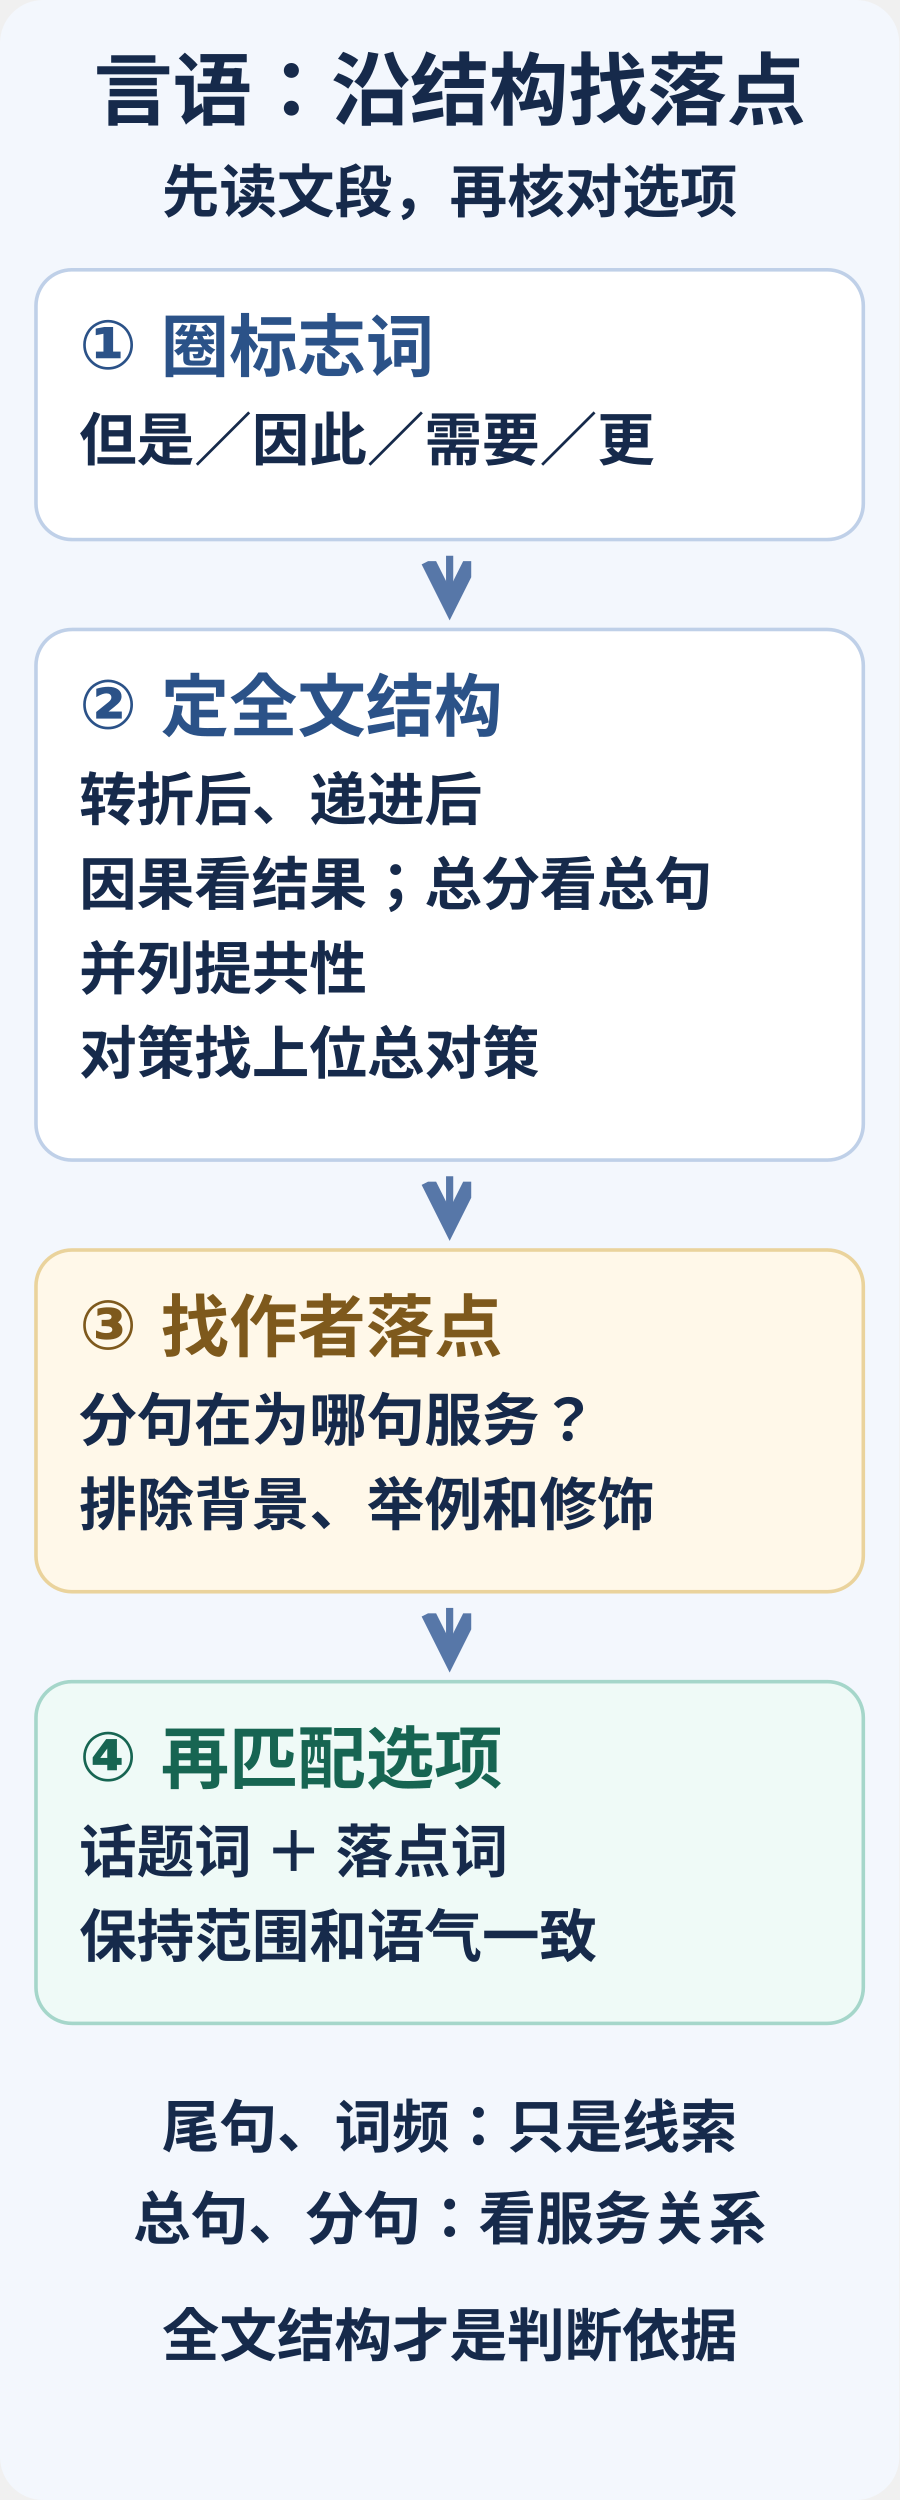
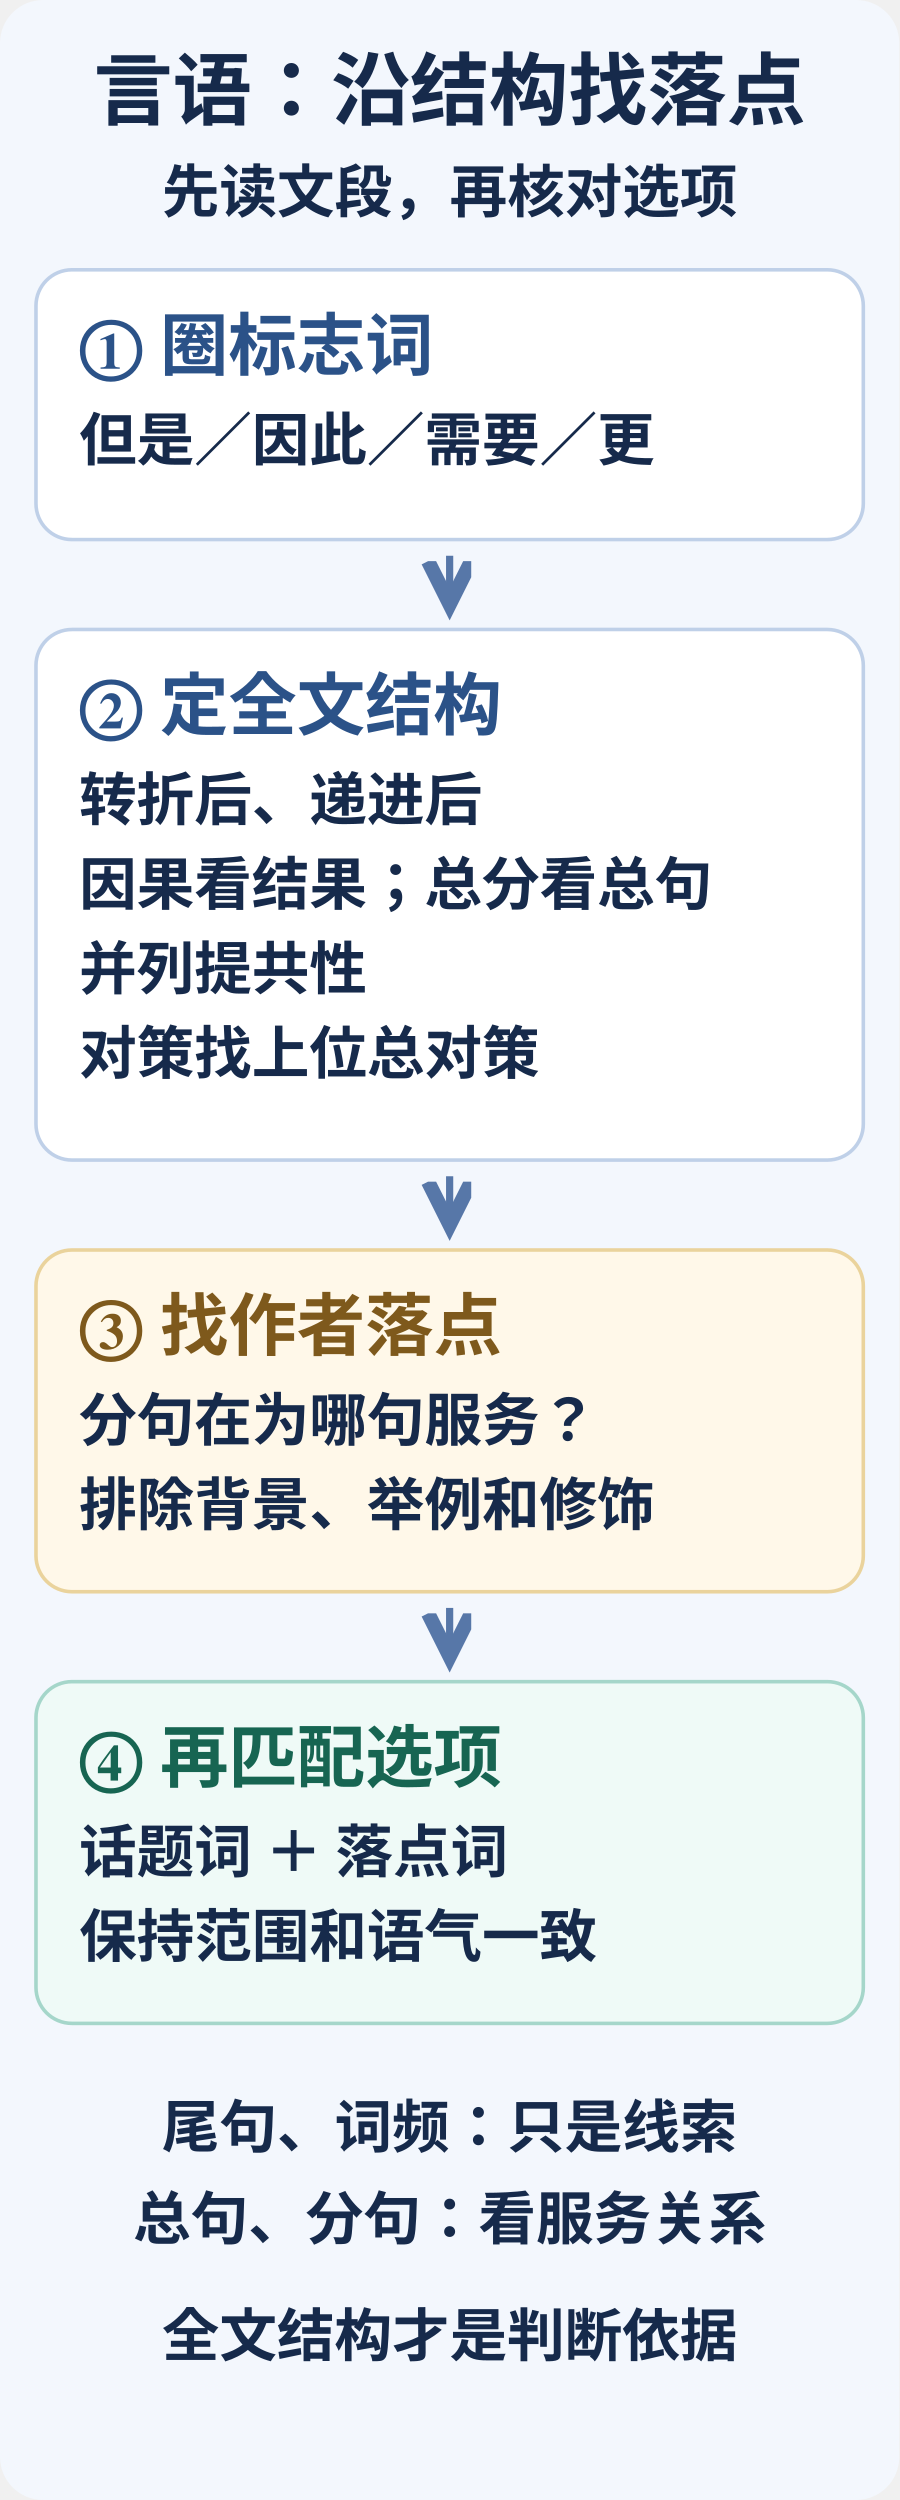
<svg xmlns="http://www.w3.org/2000/svg" width="500" height="1390" viewBox="0 0 500 1390" role="img" aria-labelledby="title desc">
  <defs>
    <marker id="arrow" markerWidth="10" markerHeight="10" refX="6" refY="3" orient="auto">
      <path d="M0 0 L6 3 L0 6" fill="none" stroke="#5777a8" stroke-width="2" />
    </marker>
  </defs>
  <rect width="500" height="1390" rx="24" fill="#f3f7fd" />
-   <g font-family="Microsoft YaHei, PingFang SC, sans-serif" fill="#162a4b">
+   <g font-family="'Times New Roman', 'KaiTi', '楷体', 'STKaiti', 'Kaiti SC', serif" fill="#162a4b">
    <text x="250" y="66" font-size="44" font-weight="700" text-anchor="middle" fill="#162a4b">言语：沿结构找落点</text>
    <text x="250" y="118" font-size="32" font-weight="600" text-anchor="middle" fill="#162a4b">先读文段，再核对选项</text>
    <rect x="20" y="150" width="460" height="150" rx="20" fill="#fff" stroke="#bfd0e8" stroke-width="2" />
    <text x="44" y="205" font-size="38" font-weight="700" text-anchor="start" fill="#2b5288">① 圈标志词</text>
    <text x="44" y="256" font-size="32" font-weight="600" text-anchor="start" fill="#162a4b">但是／因此／需要／更</text>
    <path d="M250 309 V336" fill="none" stroke="#5777a8" stroke-width="4" marker-end="url(#arrow)" />
    <rect x="20" y="350" width="460" height="295" rx="20" fill="#fff" stroke="#bfd0e8" stroke-width="2" />
    <text x="44" y="405" font-size="38" font-weight="700" text-anchor="start" fill="#2b5288">② 定全文结构</text>
    <text x="44" y="456" font-size="32" font-weight="600" text-anchor="start" fill="#162a4b">转折后、递进后</text>
    <text x="44" y="503" font-size="32" font-weight="600" text-anchor="start" fill="#162a4b">因果看结果；总分看总句</text>
    <text x="44" y="550" font-size="32" font-weight="600" text-anchor="start" fill="#162a4b">并列提共性</text>
    <text x="44" y="597" font-size="32" font-weight="600" text-anchor="start" fill="#162a4b">对策找上位总对策</text>
    <path d="M250 654 V681" fill="none" stroke="#5777a8" stroke-width="4" marker-end="url(#arrow)" />
    <rect x="20" y="695" width="460" height="190" rx="20" fill="#fff8e9" stroke="#ead39c" stroke-width="2" />
    <text x="44" y="750" font-size="38" font-weight="700" text-anchor="start" fill="#7e591c">③ 找作者落点</text>
    <text x="44" y="801" font-size="32" font-weight="600" text-anchor="start" fill="#162a4b">分句在为哪句服务？</text>
    <text x="44" y="848" font-size="32" font-weight="600" text-anchor="start" fill="#162a4b">排除背景、举例和修饰</text>
    <path d="M250 894 V921" fill="none" stroke="#5777a8" stroke-width="4" marker-end="url(#arrow)" />
    <rect x="20" y="935" width="460" height="190" rx="20" fill="#effaf7" stroke="#a5d6ca" stroke-width="2" />
    <text x="44" y="990" font-size="38" font-weight="700" text-anchor="start" fill="#176552">④ 再匹配选项</text>
    <text x="44" y="1041" font-size="32" font-weight="600" text-anchor="start" fill="#162a4b">话题词 ＋ 落点词</text>
    <text x="44" y="1088" font-size="32" font-weight="600" text-anchor="start" fill="#162a4b">保持范围和语气一致</text>
    <text x="250" y="1194" font-size="32" font-weight="700" text-anchor="middle" fill="#162a4b">尾句、词频：只是线索</text>
    <text x="250" y="1245" font-size="32" font-weight="600" text-anchor="middle" fill="#162a4b">总句、分句：看服务关系</text>
    <text x="250" y="1310" font-size="32" font-weight="700" text-anchor="middle" fill="#162a4b">全文结构才是判断依据</text>
  </g>
</svg>
